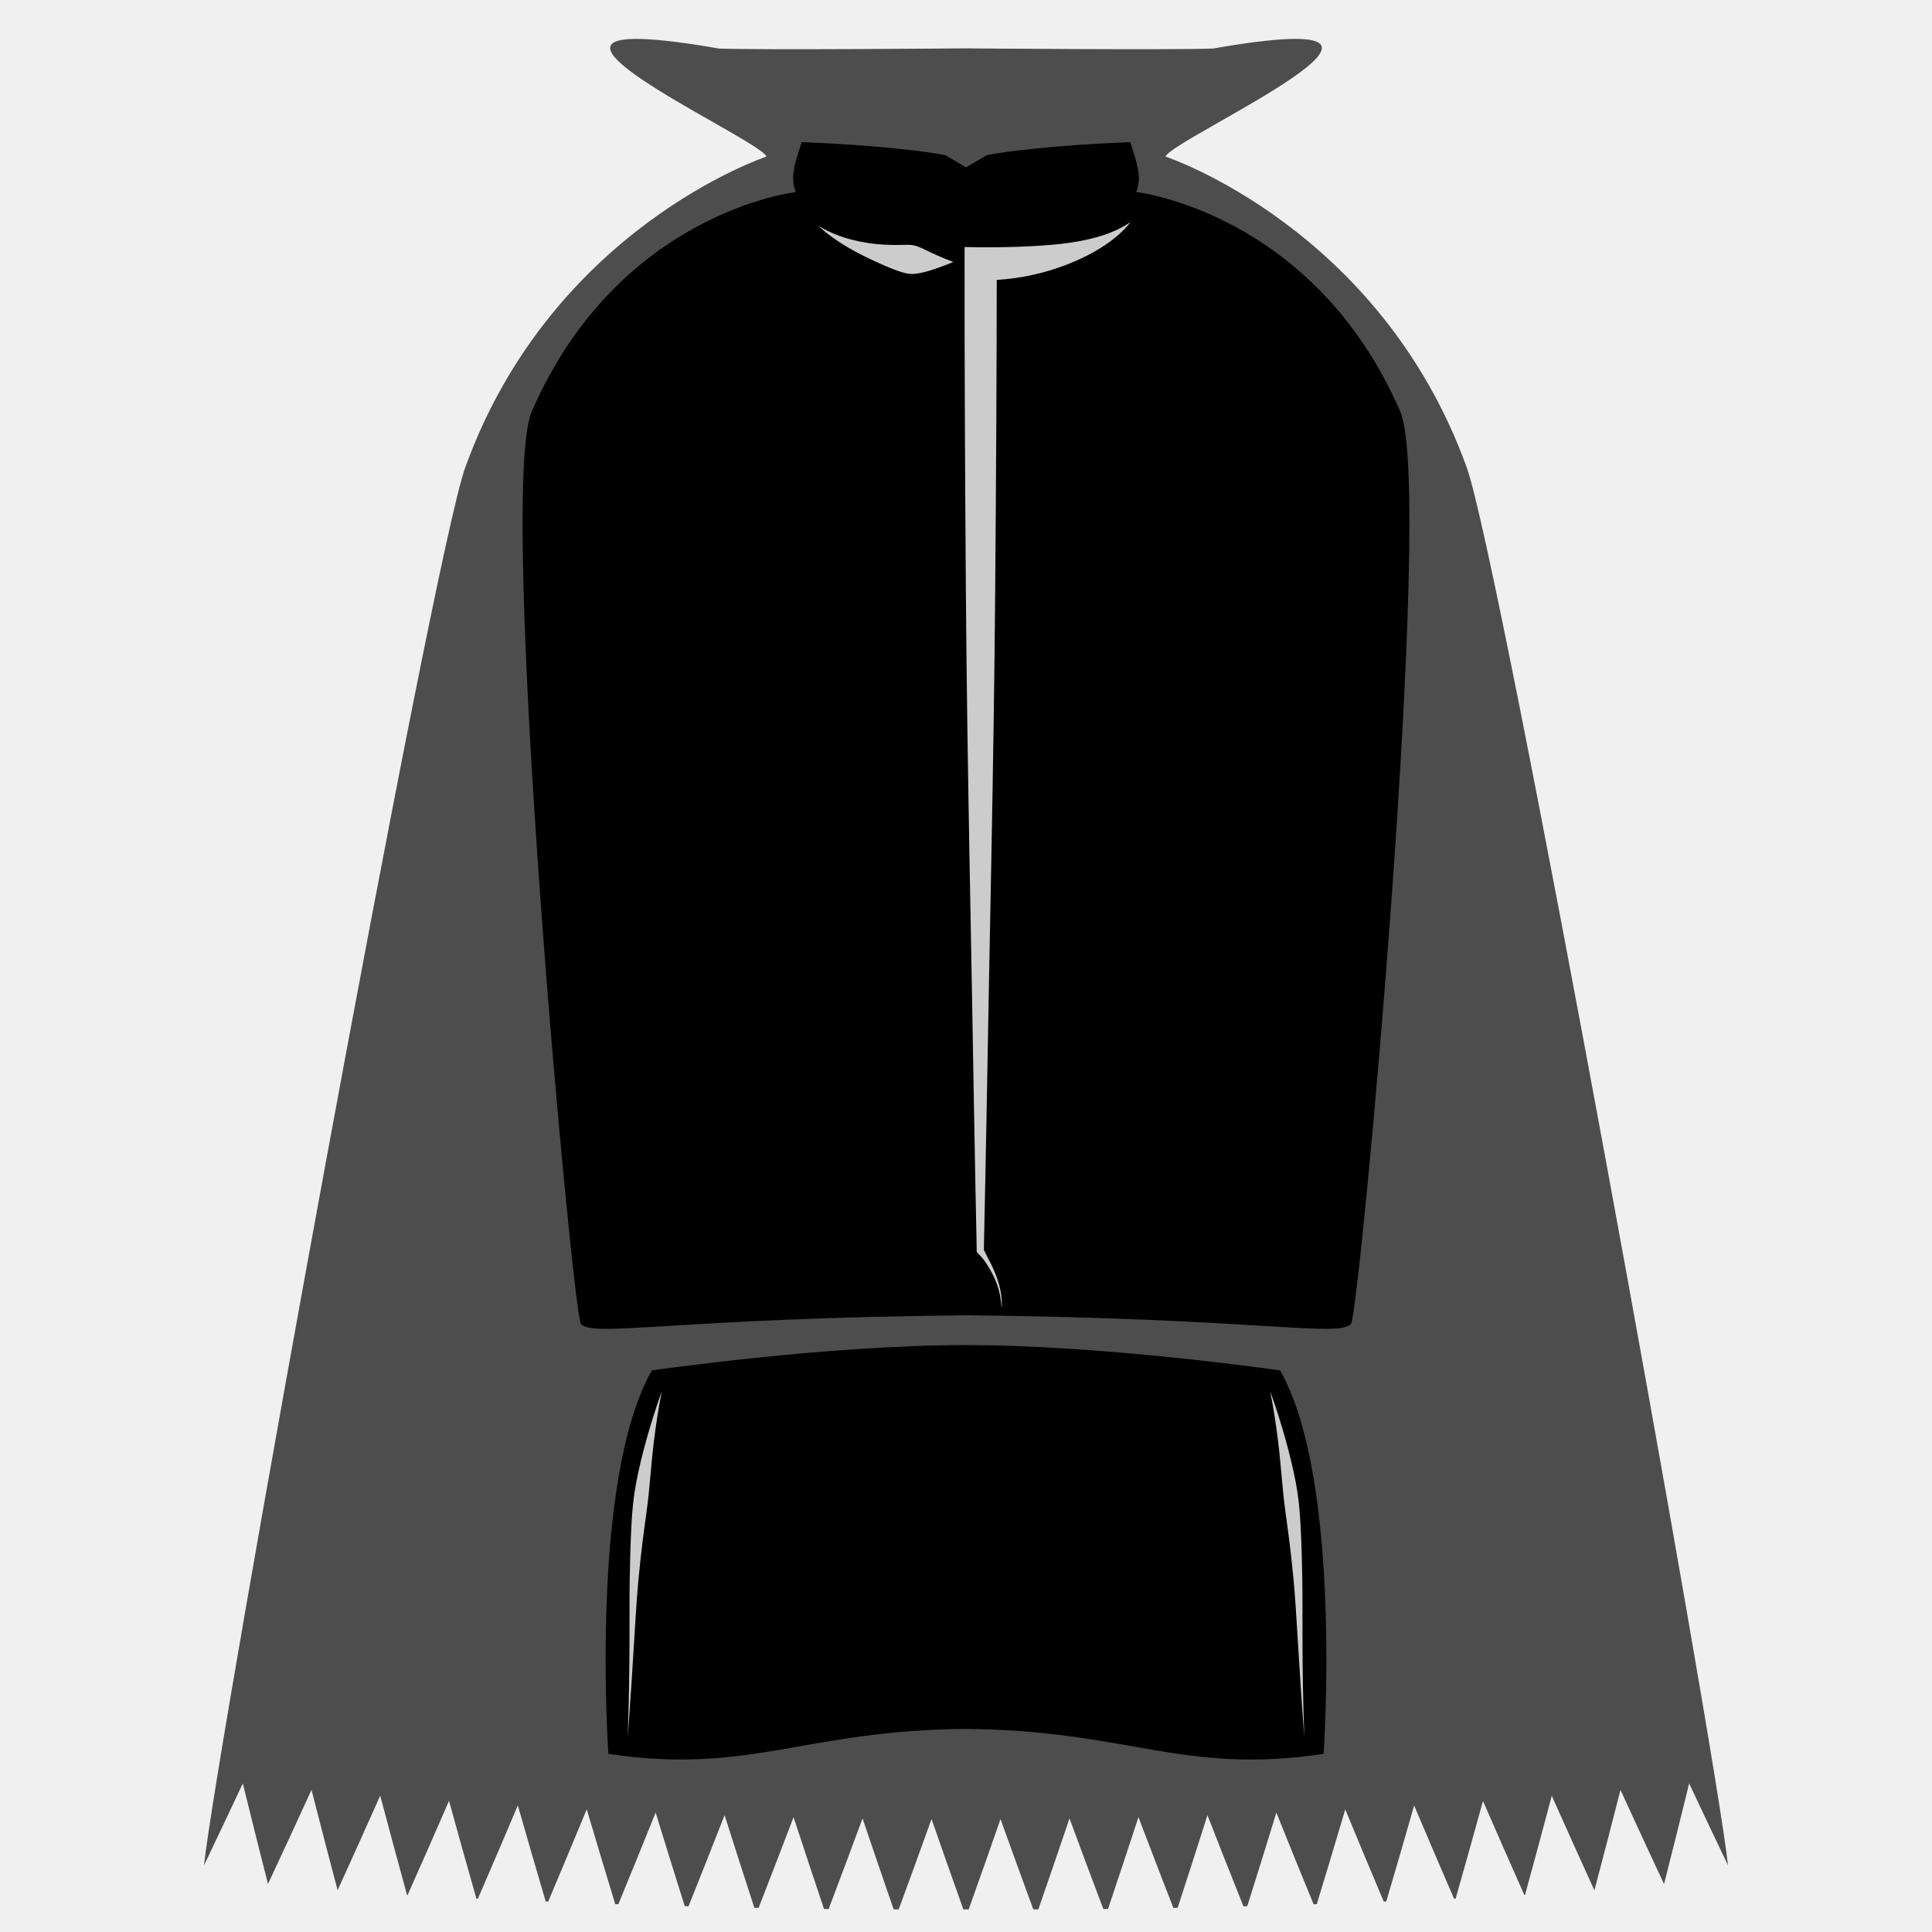
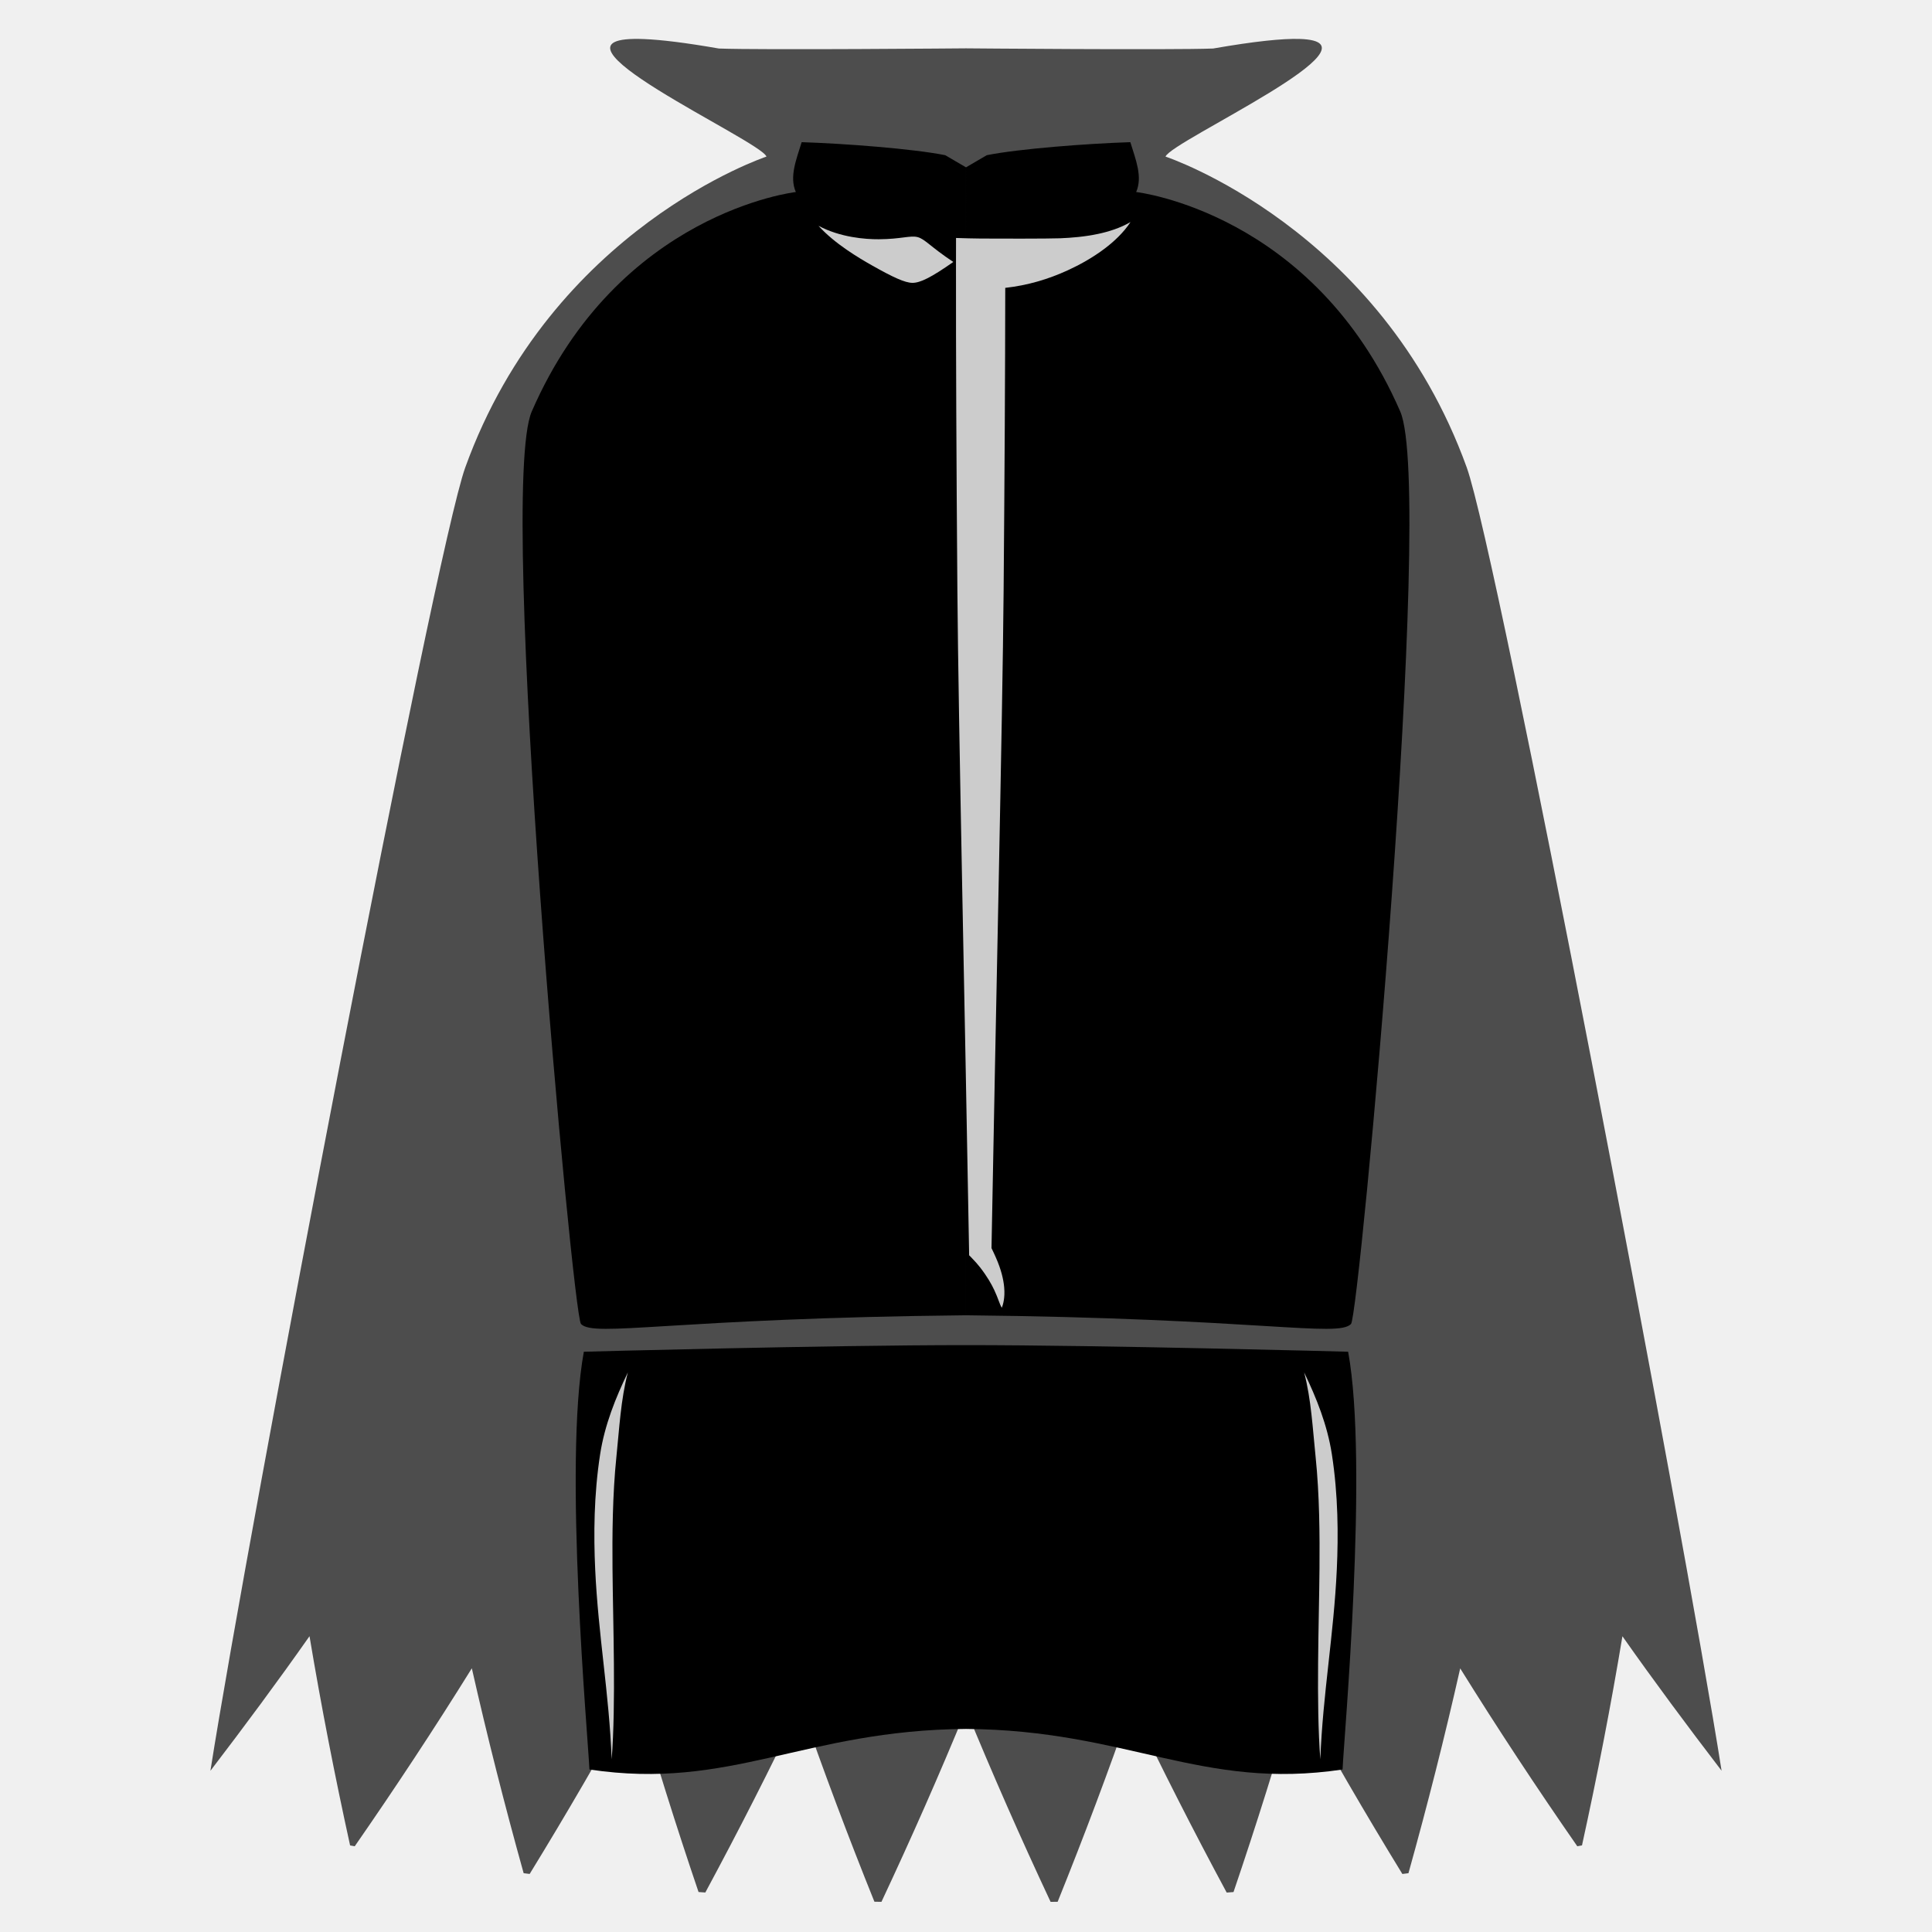
<svg xmlns="http://www.w3.org/2000/svg" xmlns:xlink="http://www.w3.org/1999/xlink" id="svg4689" version="1.1" viewBox="0 0 128 128" height="128" width="128">
  <defs id="defs4683">
    <linearGradient id="linearGradient887">
      <stop style="stop-color:#76d5a3;stop-opacity:1" offset="0" id="stop883" />
      <stop style="stop-color:#3cb215;stop-opacity:1" offset="1" id="stop885" />
    </linearGradient>
    <linearGradient xlink:href="#linearGradient887" id="linearGradient1023" gradientUnits="userSpaceOnUse" x1="25.958" y1="389.59" x2="25.958" y2="422.266" gradientTransform="translate(24.04163,0.3535534)" />
    <linearGradient id="linearGradient903-1">
      <stop style="stop-color:#6f6f6f;stop-opacity:1" offset="0" id="stop899-1" />
      <stop style="stop-color:#494949;stop-opacity:1" offset="1" id="stop901-30" />
    </linearGradient>
    <linearGradient xlink:href="#linearGradient903-1" id="linearGradient905-0" x1="70" y1="360.357" x2="79.121" y2="355" gradientUnits="userSpaceOnUse" />
    <linearGradient id="linearGradient903-4">
      <stop style="stop-color:#0958b8;stop-opacity:1" offset="0" id="stop899-14" />
      <stop style="stop-color:#0a2b8c;stop-opacity:1" offset="1" id="stop901-32" />
    </linearGradient>
    <linearGradient id="linearGradient887-4">
      <stop style="stop-color:#fff1b9;stop-opacity:1" offset="0" id="stop883-0" />
      <stop style="stop-color:#e8d376;stop-opacity:1" offset="1" id="stop885-4" />
    </linearGradient>
    <linearGradient xlink:href="#linearGradient887-4" id="linearGradient1028-4" gradientUnits="userSpaceOnUse" gradientTransform="translate(-89.89519,-137.9233)" x1="-8.886" y1="361.192" x2="-8.886" y2="383.013" />
    <linearGradient gradientTransform="translate(-50,-320)" gradientUnits="userSpaceOnUse" y2="355" x2="79.121" y1="360.357" x1="70" id="linearGradient905-2-8" xlink:href="#linearGradient903-4" />
    <clipPath clipPathUnits="userSpaceOnUse" id="clipPath1078-9">
      <path style="opacity:1;vector-effect:none;fill:#ba3420;fill-opacity:0.586;fill-rule:nonzero;stroke:#ffffff;stroke-width:0.25;stroke-linecap:round;stroke-linejoin:round;stroke-miterlimit:4;stroke-dasharray:none;stroke-dashoffset:0;stroke-opacity:0.934;paint-order:normal" d="m 9.9552727e-7,342.478 v 128 H 128 v -128 z M 49.148,343.23 a 0.625,0.625 0 0 1 0.604,0.492 c 2.744,12.691 8.251,23.433 14.139,33.973 5.887,-10.54 11.394,-21.282 14.139,-33.973 a 0.625,0.625 0 0 1 0.604,-0.492 0.625,0.625 0 0 1 0.301,0.072 l 29.896,15.893 a 0.625,0.625 0 0 1 0.178,0.963 c -11.15,12.798 -27.396,17.327 -45.002,19.441 a 0.625,0.625 0 0 1 -0.043,0.006 0.625,0.625 0 0 1 -0.02,0.002 0.625,0.625 0 0 1 -0.043,0.002 0.625,0.625 0 0 1 -0.039,-0.002 0.625,0.625 0 0 1 -0.023,0 0.625,0.625 0 0 1 -0.021,-0.002 c -0.014,-0.002 -0.027,-0.004 -0.041,-0.006 -17.606,-2.114 -33.852,-6.643 -45.002,-19.441 a 0.625,0.625 0 0 1 0.178,-0.963 l 29.896,-15.893 a 0.625,0.625 0 0 1 0.301,-0.072 z" id="path1080-4" />
    </clipPath>
  </defs>
  <g style="display:inline;opacity:1" transform="translate(0,-536.7083)" id="layer1">
    <use style="display:inline" x="0" y="0" xlink:href="#use957" id="use959" transform="translate(0,169.7083)" width="100%" height="100%" />
    <use x="0" y="0" xlink:href="#use959" id="use962" transform="matrix(-1,0,0,1,128,0)" width="100%" height="100%" />
  </g>
  <g transform="translate(0,-372)" id="layer4" style="display:inline">
    <use x="0" y="0" xlink:href="#use955" id="use957" width="100%" height="100%" transform="translate(0,5)" />
    <use x="0" y="0" xlink:href="#use953" id="use955" width="100%" height="100%" transform="translate(0,5)" />
    <use x="0" y="0" xlink:href="#use951" id="use953" width="100%" height="100%" transform="translate(0,5)" />
-     <path style="opacity:1;vector-effect:none;fill:#4d4d4d;fill-opacity:1;fill-rule:nonzero;stroke:none;stroke-width:0.25;stroke-linecap:round;stroke-linejoin:round;stroke-miterlimit:4;stroke-dasharray:none;stroke-dashoffset:0;stroke-opacity:1;paint-order:normal" clip-path="none" d="m 42.668,2.588 c -7.943,-0.324 7.723,6.714 8.113,7.786 0,0 -14.214,4.705 -19.955,20.592 -2.212,6.12 -16.464,84.723 -17.311,92.621 0.864,-1.809 1.724,-3.619 2.572,-5.432 0.546,2.223 1.102,4.445 1.668,6.666 0.971,-2.077 1.932,-4.156 2.883,-6.238 0.567,2.218 1.143,4.435 1.73,6.65 0.951,-2.086 1.891,-4.175 2.822,-6.266 0.582,2.194 1.175,4.388 1.777,6.58 0.013,7e-4 0.026,0.001 0.039,0.002 0.924,-2.077 1.838,-4.156 2.742,-6.238 0.595,2.16 1.202,4.32 1.816,6.479 0.034,0.002 0.062,0.004 0.096,0.006 0.893,-2.059 1.775,-4.12 2.648,-6.184 0.606,2.123 1.222,4.246 1.848,6.367 0.054,0.002 0.108,0.004 0.162,0.006 0.86,-2.036 1.713,-4.075 2.555,-6.115 0.62,2.097 1.25,4.191 1.889,6.285 0.068,0.002 0.137,0.004 0.205,0.006 0.832,-2.024 1.657,-4.048 2.471,-6.076 0.633,2.069 1.277,4.137 1.928,6.203 0.084,0.002 0.166,0.006 0.25,0.008 0.805,-2.011 1.604,-4.024 2.391,-6.039 0.648,2.048 1.305,4.095 1.971,6.141 0.095,0.002 0.187,0.004 0.281,0.006 0.78,-2.004 1.554,-4.008 2.316,-6.016 0.663,2.031 1.337,4.058 2.018,6.086 0.101,0.001 0.206,0.003 0.307,0.004 0.757,-2 1.507,-4.001 2.246,-6.004 0.678,2.011 1.366,4.019 2.061,6.027 0.113,3.1e-4 0.222,-2.1e-4 0.334,0 0.733,-1.993 1.46,-3.988 2.176,-5.984 0.694,1.997 1.398,3.993 2.109,5.986 0.055,-5.3e-4 0.119,5.5e-4 0.174,0 0.055,5.5e-4 0.12,-5.3e-4 0.176,0 0.712,-1.993 1.417,-3.988 2.111,-5.984 0.715,1.996 1.44,3.99 2.172,5.982 0.112,-2.1e-4 0.221,3.1e-4 0.334,0 0.696,-2.007 1.386,-4.015 2.064,-6.025 0.738,2.002 1.486,4.003 2.242,6.002 0.102,-0.001 0.207,-0.003 0.309,-0.004 0.681,-2.026 1.354,-4.053 2.018,-6.082 0.761,2.006 1.534,4.01 2.312,6.012 0.096,-0.002 0.189,-0.004 0.285,-0.006 0.666,-2.043 1.325,-4.089 1.973,-6.135 0.786,2.013 1.581,4.024 2.385,6.033 0.085,-0.002 0.169,-0.006 0.254,-0.008 0.651,-2.064 1.295,-4.13 1.928,-6.197 0.812,2.025 1.634,4.049 2.465,6.07 0.07,-0.002 0.143,-0.004 0.213,-0.006 0.638,-2.091 1.267,-4.184 1.887,-6.277 0.84,2.038 1.69,4.073 2.549,6.107 0.056,-0.002 0.11,-0.004 0.166,-0.006 0.625,-2.119 1.242,-4.238 1.848,-6.359 0.872,2.061 1.755,4.12 2.646,6.176 0.036,-0.002 0.065,-0.004 0.102,-0.006 0.614,-2.156 1.218,-4.313 1.812,-6.471 0.904,2.08 1.819,4.156 2.742,6.23 0.014,-7.7e-4 0.029,-0.003 0.043,-0.004 0.601,-2.189 1.192,-4.379 1.773,-6.57 0.932,2.091 1.872,4.178 2.824,6.264 0.586,-2.216 1.163,-4.434 1.729,-6.652 0.952,2.082 1.913,4.16 2.885,6.236 0.565,-2.222 1.12,-4.443 1.664,-6.666 0.849,1.811 1.71,3.619 2.574,5.426 C 113.634,115.664 99.385,37.086 97.174,30.967 91.432,15.08 77.219,10.374 77.219,10.374 77.664,9.149 98.063,0.13 80.369,3.215 77.539,3.323 64,3.204 64,3.204 c 0,0 -13.539,0.119 -16.369,0.012 -2.212,-0.386 -3.828,-0.581 -4.963,-0.627 z" id="path990" transform="translate(0,372)" />
+     <path style="opacity:1;vector-effect:none;fill:#4d4d4d;fill-opacity:1;fill-rule:nonzero;stroke:none;stroke-width:0.25;stroke-linecap:round;stroke-linejoin:round;stroke-miterlimit:4;stroke-dasharray:none;stroke-dashoffset:0;stroke-opacity:1;paint-order:normal" clip-path="none" d="M 86.094 2.58 C 84.968 2.547 83.134 2.733 80.369 3.215 C 77.539 3.322 64 3.203 64 3.203 C 64 3.203 50.461 3.322 47.631 3.215 C 45.419 2.829 43.803 2.634 42.668 2.588 C 34.725 2.264 50.391 9.303 50.781 10.375 C 50.781 10.375 36.568 15.08 30.826 30.967 C 28.78 36.629 16.449 101.388 13.941 117.32 C 16.19 114.376 18.393 111.41 20.506 108.402 C 21.279 113.022 22.179 117.645 23.195 122.264 C 23.297 122.283 23.4 122.301 23.502 122.32 C 26.198 118.435 28.788 114.506 31.26 110.529 C 32.284 115.061 33.433 119.586 34.693 124.104 C 34.826 124.121 34.959 124.137 35.092 124.154 C 37.543 120.157 39.889 116.123 42.117 112.049 C 43.387 116.496 44.779 120.931 46.281 125.352 C 46.431 125.364 46.581 125.371 46.73 125.383 C 48.944 121.274 51.053 117.133 53.043 112.961 C 54.556 117.324 56.19 121.67 57.932 125.994 C 58.087 125.998 58.243 125.998 58.398 126.002 C 60.378 121.783 62.251 117.538 64.004 113.268 C 65.755 117.538 67.628 121.784 69.605 126.004 C 69.761 126 69.917 126.002 70.072 125.998 C 71.816 121.673 73.451 117.328 74.965 112.965 C 76.953 117.137 79.059 121.279 81.271 125.387 C 81.422 125.375 81.572 125.366 81.723 125.354 C 83.225 120.934 84.619 116.5 85.889 112.055 C 88.115 116.127 90.46 120.161 92.91 124.156 C 93.045 124.138 93.18 124.122 93.314 124.104 C 94.574 119.588 95.72 115.064 96.742 110.535 C 99.214 114.509 101.803 118.438 104.5 122.32 C 104.604 122.301 104.707 122.281 104.811 122.262 C 105.825 117.644 106.721 113.025 107.49 108.406 C 109.604 111.411 111.808 114.374 114.059 117.314 C 111.549 101.371 99.22 36.628 97.174 30.967 C 91.432 15.08 77.219 10.375 77.219 10.375 C 77.595 9.341 92.175 2.759 86.094 2.58 z " transform="translate(0,372)" id="path990" />
    <path style="opacity:1;vector-effect:none;fill:#000000;fill-opacity:1;fill-rule:nonzero;stroke:none;stroke-width:0.206;stroke-linecap:round;stroke-linejoin:round;stroke-miterlimit:4;stroke-dasharray:none;stroke-dashoffset:0;stroke-opacity:1;paint-order:normal" d="m 63.891,416.775 c 15.993,0.161 20.315,1.228 21.029,0.475 0.452,-0.476 4.601,-45.438 2.689,-49.839 -4.733,-10.895 -14.424,-11.988 -14.424,-11.988 0.367,-0.84 -0.035,-1.79 -0.318,-2.723 -2.334,0.074 -6.067,0.358 -7.841,0.711 l -1.136,0.664 m 0,62.7 c -15.993,0.161 -20.315,1.228 -21.029,0.475 -0.452,-0.476 -4.601,-45.438 -2.689,-49.839 4.733,-10.895 14.424,-11.988 14.424,-11.988 -0.367,-0.84 0.035,-1.79 0.318,-2.723 2.334,0.074 6.067,0.358 7.841,0.711 l 1.136,0.664" id="path5060" transform="matrix(1.212977,0,0,1.212977,-13.49786,-46.39784)" clip-path="none" />
    <use x="0" y="0" xlink:href="#use949" id="use951" width="100%" height="100%" transform="translate(0,5)" />
    <use x="0" y="0" xlink:href="#path919" id="use949" width="100%" height="100%" transform="translate(0,5)" />
    <path id="path919" d="m 105.456,560.534 c 5.657,-1.319 13.108,-2.896 19.085,-6.187 L 119.591,538.045 c -5.854,2.38 -4.238,1.952 -10.6,4.411 z" style="opacity:1;vector-effect:none;fill:#a0a0a0;fill-opacity:1;fill-rule:nonzero;stroke:#000000;stroke-width:2;stroke-linecap:round;stroke-linejoin:round;stroke-miterlimit:4;stroke-dasharray:none;stroke-dashoffset:0;stroke-opacity:1;paint-order:normal" />
    <g style="opacity:1" transform="translate(-148.7811,-274.6184)" id="layer1-7" />
    <g transform="translate(-148.7811,-109.9101)" id="layer3-0" style="opacity:1" />
    <g transform="translate(-148.7811,-109.9101)" id="layer2-9" style="opacity:1" />
    <circle style="opacity:1;fill:#c18e1c;fill-opacity:1;stroke:#000000;stroke-width:0.25;stroke-linecap:round;stroke-linejoin:round" id="circle2495" cx="-22.037" cy="389.549" r="9.091" />
    <circle r="9.091" cy="413.02" cx="-22.037" id="circle2544" style="opacity:1;fill:#3db217;fill-opacity:1;stroke:#000000;stroke-width:0.25;stroke-linecap:round;stroke-linejoin:round" />
    <circle style="opacity:1;fill:#6f6f6f;fill-opacity:1;stroke:#000000;stroke-width:0.25;stroke-linecap:round;stroke-linejoin:round" id="circle2546" cx="-22.037" cy="436.49" r="9.091" />
    <circle r="9.091" cy="459.961" cx="-22.037" id="circle2548" style="opacity:1;fill:#ba3420;fill-opacity:1;stroke:#000000;stroke-width:0.25;stroke-linecap:round;stroke-linejoin:round" />
    <circle style="opacity:1;vector-effect:none;fill:#0958b8;fill-opacity:1;stroke:#000000;stroke-width:0.025;stroke-linecap:round;stroke-linejoin:round;stroke-miterlimit:4;stroke-dasharray:none;stroke-dashoffset:0;stroke-opacity:1" id="circle2550" cx="-22.037" cy="483.432" r="9.091" />
    <path d="m -38.638,389.388 c 4e-6,5.021 -4.07,9.091 -9.091,9.091 -5.021,0 -9.091,-4.07 -9.091,-9.091 10e-7,-5.021 4.07,-9.091 9.091,-9.091 5.021,0 9.091,4.07 9.091,9.091" style="opacity:1;fill:none;fill-opacity:1;stroke:#000000;stroke-width:5;stroke-linecap:round;stroke-linejoin:round;stroke-miterlimit:4;stroke-dasharray:none" id="circle2495-7" />
    <path d="m -38.638,389.388 c 4e-6,5.021 -4.07,9.091 -9.091,9.091 -5.021,0 -9.091,-4.07 -9.091,-9.091 10e-7,-5.021 4.07,-9.091 9.091,-9.091 5.021,0 9.091,4.07 9.091,9.091" style="opacity:1;fill:none;fill-opacity:1;stroke:#000000;stroke-width:5;stroke-linecap:round;stroke-linejoin:round;stroke-miterlimit:4;stroke-dasharray:none" id="circle2495-7-0" />
    <path transform="translate(3.75,213.7141)" id="path5084" d="m 64,453.154 c 38.303,-2.218 45.495,-32.576 41.182,-59.718 C 102.543,376.822 87.045,364.673 64,364.268 m 0,88.887 C 25.697,450.936 18.506,420.579 22.818,393.436 25.457,376.822 40.955,364.673 64,364.268" style="opacity:1;vector-effect:none;fill:#333333;fill-opacity:1;fill-rule:nonzero;stroke:#333333;stroke-width:1;stroke-linecap:round;stroke-linejoin:round;stroke-miterlimit:4;stroke-dasharray:none;stroke-dashoffset:0;stroke-opacity:1;paint-order:normal" />
    <use x="0" y="0" xlink:href="#use957" id="use964" transform="matrix(-1,0,0,1,128,0)" width="100%" height="100%" />
    <use x="0" y="0" xlink:href="#use955" id="use966" transform="matrix(-1,0,0,1,128,0)" width="100%" height="100%" />
    <use x="0" y="0" xlink:href="#use953" id="use968" transform="matrix(-1,0,0,1,128,0)" width="100%" height="100%" />
    <use x="0" y="0" xlink:href="#use951" id="use970" transform="matrix(-1,0,0,1,128,0)" width="100%" height="100%" />
    <use x="0" y="0" xlink:href="#use949" id="use972" transform="matrix(-1,0,0,1,128,0)" width="100%" height="100%" />
    <use x="0" y="0" xlink:href="#path919" id="use974" transform="matrix(-1,0,0,1,128,0)" width="100%" height="100%" />
-     <path style="opacity:1;vector-effect:none;fill:#3a3a3a;fill-opacity:1;fill-rule:nonzero;stroke:#000000;stroke-width:0.25;stroke-linecap:round;stroke-linejoin:round;stroke-miterlimit:4;stroke-dasharray:none;stroke-dashoffset:0;stroke-opacity:1;paint-order:normal" d="m -9.544,510.407 2.259,-6.475 2.259,6.475 z" id="path956" />
-     <path style="opacity:1;vector-effect:none;fill:#3a3a3a;fill-opacity:1;fill-rule:nonzero;stroke:#000000;stroke-width:0.25;stroke-linecap:round;stroke-linejoin:round;stroke-miterlimit:4;stroke-dasharray:none;stroke-dashoffset:0;stroke-opacity:1;paint-order:normal" d="m 47.207,490.998 c 1.104,-2.006 2.205,-4.014 3.298,-6.027 0.407,2.252 0.821,4.506 1.25,6.759 -1.522,-0.238 -3.037,-0.484 -4.547,-0.733 z m 4.547,0.733 c 1.093,-2.016 2.176,-4.036 3.241,-6.062 0.429,2.248 0.874,4.496 1.342,6.742 -1.534,-0.214 -3.061,-0.443 -4.583,-0.68 z m 4.583,0.68 c 1.066,-2.032 2.113,-4.071 3.133,-6.116 0.468,2.238 0.961,4.474 1.486,6.708 -1.546,-0.178 -3.085,-0.377 -4.619,-0.591 z m 4.619,0.591 c 1.021,-2.055 2.015,-4.118 2.973,-6.189 0.525,2.222 1.084,4.44 1.682,6.655 -1.558,-0.13 -3.11,-0.287 -4.655,-0.465 z m 4.655,0.465 c 0.959,-2.084 1.882,-4.177 2.761,-6.281 0.599,2.2 1.24,4.395 1.93,6.583 -1.57,-0.07 -3.134,-0.173 -4.692,-0.303 z m 4.692,0.303 c 0.88,-2.119 1.715,-4.249 2.498,-6.391 0.513,1.613 1.054,3.222 1.625,4.827 0.198,0.556 0.401,1.112 0.608,1.667 -0.204,6.7e-4 -0.409,5.9e-4 -0.613,-2.5e-4 -1.377,-0.006 -2.75,-0.042 -4.118,-0.103 z m 4.73,0.103 c 0.785,-2.161 1.509,-4.335 2.171,-6.518 0.803,2.134 1.667,4.257 2.594,6.364 -1.588,0.098 -3.177,0.149 -4.764,0.154 z m 4.764,-0.154 c 0.661,-2.205 1.258,-4.418 1.789,-6.636 0.925,2.084 1.914,4.152 2.966,6.198 -1.581,0.194 -3.167,0.339 -4.755,0.437 z m 4.755,-0.437 c 0.528,-2.241 0.99,-4.485 1.382,-6.728 1.049,2.023 2.163,4.023 3.343,5.998 -1.568,0.294 -3.144,0.537 -4.725,0.731 z m 4.725,-0.731 c 0.388,-2.268 0.705,-4.535 0.951,-6.797 1.175,1.95 2.415,3.872 3.723,5.762 -1.547,0.397 -3.106,0.741 -4.674,1.035 z m 4.674,-1.035 c 0.239,-2.287 0.405,-4.568 0.494,-6.84 1.301,1.865 2.67,3.697 4.107,5.492 -1.52,0.503 -3.055,0.952 -4.602,1.348 z m 4.602,-1.348 c 0.082,-2.298 0.087,-4.585 0.013,-6.859 1.429,1.769 2.927,3.499 4.495,5.187 -1.485,0.613 -2.989,1.169 -4.509,1.672 z" id="path967" transform="translate(-3.107233,26.08991)" />
-     <path transform="matrix(1.212977,0,0,1.212977,-106.8512,-68.60875)" id="path996" d="m 34.238,498.951 c 0.47,-2.62 1.108,-5.226 1.871,-7.815 0.979,2.516 1.82,5.058 2.563,7.619 -1.508,-0.009 -2.987,0.044 -4.434,0.195 z m 4.434,-0.195 c 0.765,-2.552 1.642,-5.09 2.591,-7.614 0.743,2.59 1.401,5.193 2.012,7.798 -1.56,-0.102 -3.096,-0.175 -4.604,-0.184 z m 4.604,0.184 c 0.912,-2.407 1.877,-4.804 2.86,-7.189 0.039,-0.096 0.079,-0.192 0.118,-0.287 0.611,2.615 1.188,5.233 1.772,7.852 -0.836,-0.072 -1.663,-0.145 -2.484,-0.212 -0.761,-0.059 -1.516,-0.115 -2.266,-0.164 z m 4.75,0.376 c 1.025,-2.479 2.056,-4.959 3.052,-7.445 0.584,2.614 1.191,5.225 1.861,7.83 -1.667,-0.105 -3.304,-0.245 -4.913,-0.385 z m 4.913,0.385 c 0.996,-2.499 1.943,-5.01 2.799,-7.537 0.584,2.244 1.226,4.481 1.957,6.707 0.11,0.335 0.223,0.671 0.338,1.006 -0.114,-2.3e-4 -0.227,-8.7e-4 -0.341,-0.002 -1.611,-0.008 -3.194,-0.076 -4.752,-0.174 z m 5.093,0.176 c 0.86,-2.557 1.606,-5.147 2.193,-7.747 0.877,2.518 1.896,5.007 3.095,7.436 -1.78,0.222 -3.55,0.314 -5.288,0.311 z m 5.288,-0.311 c 0.581,-2.651 0.988,-5.308 1.178,-7.947 1.187,2.369 2.564,4.666 4.167,6.858 -1.776,0.515 -3.566,0.867 -5.345,1.089 z m 5.345,-1.089 c 0.111,-1.749 0.125,-3.489 0.029,-5.213 -0.053,-0.943 -0.139,-1.878 -0.257,-2.804 1.583,2.119 3.4,4.095 5.414,5.918 -1.114,0.587 -2.272,1.106 -3.47,1.548 -0.57,0.202 -1.143,0.385 -1.717,0.552 z m 5.187,-2.099 c -0.369,-2.691 -0.983,-5.303 -1.811,-7.818 1.976,1.757 4.138,3.358 6.448,4.795 -1.442,1.139 -2.992,2.156 -4.638,3.024 z m 4.638,-3.024 c -0.869,-2.575 -1.941,-5.044 -3.185,-7.391 2.266,1.384 4.669,2.601 7.173,3.64 -1.213,1.352 -2.547,2.612 -3.989,3.75 z" style="opacity:1;vector-effect:none;fill:#cccccc;fill-opacity:1;fill-rule:nonzero;stroke:none;stroke-width:0.206;stroke-linecap:round;stroke-linejoin:round;stroke-miterlimit:4;stroke-dasharray:none;stroke-dashoffset:0;stroke-opacity:1;paint-order:normal" clip-path="none" />
-     <rect style="opacity:1;vector-effect:none;fill:#000000;fill-opacity:1;fill-rule:nonzero;stroke:none;stroke-width:0.25;stroke-linecap:round;stroke-linejoin:round;stroke-miterlimit:4;stroke-dasharray:none;stroke-dashoffset:0;stroke-opacity:1;paint-order:normal" id="rect1015" width="128" height="5" x="-128" y="351" transform="scale(-1,1)" />
-     <path clip-path="none" transform="matrix(1.212977,0,0,1.212977,-13.50497,5.755649)" id="path1082" d="m 63.896,396.372 c 8.84,0.067 11.82,2.521 19.532,1.362 0,0 1.052,-14.927 -2.375,-20.944 0,0 -9.557,-1.383 -17.157,-1.383 m 0,20.964 c -8.84,0.067 -11.82,2.521 -19.532,1.362 0,0 -1.052,-14.927 2.375,-20.944 0,0 9.557,-1.383 17.157,-1.383" style="opacity:1;vector-effect:none;fill:#000000;fill-opacity:1;fill-rule:nonzero;stroke:none;stroke-width:0.206;stroke-linecap:round;stroke-linejoin:round;stroke-miterlimit:4;stroke-dasharray:none;stroke-dashoffset:0;stroke-opacity:1;paint-order:normal" />
+     <path style="opacity:1;vector-effect:none;fill:#3a3a3a;fill-opacity:1;fill-rule:nonzero;stroke:#000000;stroke-width:0.25;stroke-linecap:round;stroke-linejoin:round;stroke-miterlimit:4;stroke-dasharray:none;stroke-dashoffset:0;stroke-opacity:1;paint-order:normal" d="m -9.544,510.407 5.353,-13.37 5.353,13.37 z" id="path956" />
+     <path style="opacity:1;vector-effect:none;fill:#3a3a3a;fill-opacity:1;fill-rule:nonzero;stroke:#000000;stroke-width:0.25;stroke-linecap:round;stroke-linejoin:round;stroke-miterlimit:4;stroke-dasharray:none;stroke-dashoffset:0;stroke-opacity:1;paint-order:normal" d="m 46.65,494.399 c 2.536,-4.096 5.07,-8.208 7.523,-12.346 1.101,4.681 2.262,9.36 3.559,14.026 -3.755,-0.489 -7.448,-1.077 -11.081,-1.68 z m 11.081,1.68 c 2.458,-4.177 4.809,-8.39 6.978,-12.651 1.302,4.605 2.767,9.187 4.471,13.735 -3.878,-0.205 -7.694,-0.595 -11.449,-1.083 z m 11.449,1.083 c 1.94,-3.877 3.714,-7.801 5.267,-11.778 0.185,-0.478 0.367,-0.956 0.545,-1.435 1.699,4.447 3.698,8.845 6.011,13.146 -2.199,0.162 -4.399,0.236 -6.593,0.225 -1.756,-0.011 -3.499,-0.066 -5.23,-0.157 z m 11.823,-0.068 c 1.658,-4.595 2.999,-9.238 3.995,-13.888 2.297,4.169 4.911,8.224 7.855,12.118 -3.913,0.895 -7.879,1.477 -11.851,1.77 z m 11.851,-1.77 c 0.968,-4.789 1.579,-9.573 1.804,-14.312 2.904,3.75 6.141,7.321 9.724,10.667 -3.757,1.543 -7.615,2.75 -11.528,3.645 z" id="path967" transform="translate(-3.107233,26.08991)" />
+     <path transform="matrix(1.212977,0,0,1.212977,-106.8512,-68.60875)" id="path996" d="m 34.642,503.016 c 1.074,-5.431 3.064,-10.763 5.443,-15.997 2.097,5.243 3.65,10.589 5.147,15.913 0.023,0.084 0.047,0.167 0.07,0.251 -0.03,-0.002 -0.06,-0.005 -0.09,-0.007 -3.856,-0.285 -7.401,-0.51 -10.571,-0.16 z m 10.66,0.167 c 2.366,-5.102 4.966,-10.17 7.255,-15.294 1.434,5.127 2.987,10.222 5.124,15.241 0.119,0.278 0.24,0.556 0.363,0.833 -0.122,-8.4e-4 -0.244,-0.002 -0.366,-0.004 -4.48,-0.031 -8.6,-0.461 -12.377,-0.776 z m 12.743,0.78 c 2.319,-5.267 4.097,-10.76 4.77,-16.194 1.997,4.284 4.628,8.335 8.192,11.889 0.589,0.579 1.201,1.141 1.835,1.688 -0.354,0.146 -0.711,0.286 -1.072,0.421 -4.714,1.636 -9.384,2.227 -13.726,2.197 z m 14.798,-2.618 c 0.52,-5.919 -0.4,-11.562 -2.345,-16.686 4.244,3.433 9.402,6.038 15.01,7.683 -3.382,3.792 -7.667,6.942 -12.665,9.002 z" style="opacity:1;vector-effect:none;fill:#cccccc;fill-opacity:1;fill-rule:nonzero;stroke:none;stroke-width:0.206;stroke-linecap:round;stroke-linejoin:round;stroke-miterlimit:4;stroke-dasharray:none;stroke-dashoffset:0;stroke-opacity:1;paint-order:normal" clip-path="none" />
+     <rect style="opacity:1;vector-effect:none;fill:#000000;fill-opacity:1;fill-rule:nonzero;stroke:none;stroke-width:0.25;stroke-linecap:round;stroke-linejoin:round;stroke-miterlimit:4;stroke-dasharray:none;stroke-dashoffset:0;stroke-opacity:1;paint-order:normal" id="rect1015" width="128" height="5" x="0" y="351" />
+     <path clip-path="none" transform="matrix(1.212977,0,0,1.212977,-13.50497,5.755649)" id="path1082" d="m 63.896,396.372 c 8.84,0.067 12.856,3.374 20.568,2.215 0.071,-1.682 1.431,-16.672 0.305,-22.817 0,0 -13.273,-0.362 -20.873,-0.362 m 0,20.964 c -8.84,0.067 -12.856,3.374 -20.568,2.215 -0.071,-1.682 -1.431,-16.672 -0.305,-22.817 0,0 13.273,-0.362 20.873,-0.362" style="opacity:1;vector-effect:none;fill:#000000;fill-opacity:1;fill-rule:nonzero;stroke:none;stroke-width:0.206;stroke-linecap:round;stroke-linejoin:round;stroke-miterlimit:4;stroke-dasharray:none;stroke-dashoffset:0;stroke-opacity:1;paint-order:normal" />
    <use x="0" y="0" xlink:href="#path996" id="use1043" transform="matrix(-1,0,0,1,-68.56013,-16.61497)" width="100%" height="100%" />
  </g>
  <g transform="translate(0,-372)" id="layer5" style="display:inline">
-     <path style="display:inline;opacity:1;vector-effect:none;fill:#cccccc;fill-opacity:1;fill-rule:nonzero;stroke:none;stroke-width:2.034;stroke-linecap:round;stroke-linejoin:round;stroke-miterlimit:4;stroke-dasharray:none;stroke-dashoffset:0;stroke-opacity:1;paint-order:normal" d="m 75.284,386.495 c -0.672,0.457 -1.444,0.755 -2.129,0.955 -0.89,0.26 -1.804,0.404 -2.582,0.492 -1.549,0.176 -3.857,0.245 -5.523,0.233 -0.368,-0.003 -0.737,-0.01 -1.105,-0.021 0,0 -9.86e-4,1.12 -9.86e-4,1.12 -0.003,6.152 0.026,13.19 0.091,21.86 0.088,11.658 0.374,23.302 0.566,34.952 0.048,2.923 0.118,5.845 0.175,8.767 0,0 0.002,0.1 0.002,0.1 0.015,0.014 0.03,0.029 0.045,0.043 0.202,0.197 0.379,0.39 0.519,0.589 0.51,0.724 0.775,1.33 0.919,1.814 0.092,0.308 0.135,0.566 0.162,0.775 0.011,0.087 0.023,0.19 0.034,0.277 0.01,0.08 0.021,0.148 0.037,0.203 -0.002,-0.056 -0.002,-0.126 -0.003,-0.206 -0.001,-0.081 -0.003,-0.174 -0.009,-0.28 -0.013,-0.213 -0.043,-0.477 -0.116,-0.797 -0.116,-0.502 -0.34,-1.142 -0.781,-1.938 -0.106,-0.192 -0.21,-0.403 -0.323,-0.629 0.059,-2.906 0.131,-5.812 0.181,-8.719 0.201,-11.65 0.496,-23.294 0.593,-34.952 0.068,-8.172 0.102,-14.894 0.107,-20.791 1.681,-0.101 3.276,-0.452 4.772,-1.013 0.795,-0.298 1.698,-0.709 2.535,-1.244 0.65,-0.415 1.324,-0.946 1.837,-1.592 z" id="path1045" transform="matrix(0.969756,0,0,0.9968153,1.89411,1.446544)" />
-     <path transform="matrix(-0.969756,0,0,0.9968153,125.8588,1.259044)" id="path1050" d="m 73.866,386.933 c -1.432,0.878 -3.152,1.143 -4.042,1.221 -1.408,0.123 -1.969,-0.021 -2.486,0.083 -0.517,0.104 -0.976,0.472 -2.683,1.101 1.612,0.642 2.432,0.82 2.917,0.793 0.475,-0.026 1.234,-0.295 2.542,-0.886 0.823,-0.372 2.57,-1.196 3.751,-2.312 z" style="display:inline;opacity:1;vector-effect:none;fill:#cccccc;fill-opacity:1;fill-rule:nonzero;stroke:none;stroke-width:2.034;stroke-linecap:round;stroke-linejoin:round;stroke-miterlimit:4;stroke-dasharray:none;stroke-dashoffset:0;stroke-opacity:1;paint-order:normal" />
-     <path style="display:inline;opacity:1;vector-effect:none;fill:#cccccc;fill-opacity:1;fill-rule:nonzero;stroke:none;stroke-width:2.034;stroke-linecap:round;stroke-linejoin:round;stroke-miterlimit:4;stroke-dasharray:none;stroke-dashoffset:0;stroke-opacity:1;paint-order:normal" d="m 94.373,402.761 c -0.182,-4.936 -0.098,-8.139 -0.135,-10.377 -0.036,-2.16 -0.1,-3.573 -0.171,-4.462 -0.074,-0.926 -0.183,-1.694 -0.422,-2.764 -0.195,-0.87 -0.696,-2.901 -1.601,-5.353 0.509,2.481 0.692,4.691 0.765,5.485 0.115,1.247 0.156,1.657 0.306,2.736 0.116,0.835 0.335,2.286 0.534,4.391 0.21,2.217 0.337,5.42 0.724,10.345 z" id="path1054" transform="matrix(-0.969756,0,0,0.9968153,133.1067,85.58153)" />
-     <path transform="matrix(0.969756,0,0,0.9968153,-5.10665,85.58153)" id="path1060" d="m 94.373,402.761 c -0.182,-4.936 -0.098,-8.139 -0.135,-10.377 -0.036,-2.16 -0.1,-3.573 -0.171,-4.462 -0.074,-0.926 -0.183,-1.694 -0.422,-2.764 -0.195,-0.87 -0.696,-2.901 -1.601,-5.353 0.509,2.481 0.692,4.691 0.765,5.485 0.115,1.247 0.156,1.657 0.306,2.736 0.116,0.835 0.335,2.286 0.534,4.391 0.21,2.217 0.337,5.42 0.724,10.345 z" style="display:inline;opacity:1;vector-effect:none;fill:#cccccc;fill-opacity:1;fill-rule:nonzero;stroke:none;stroke-width:2.034;stroke-linecap:round;stroke-linejoin:round;stroke-miterlimit:4;stroke-dasharray:none;stroke-dashoffset:0;stroke-opacity:1;paint-order:normal" />
+     <path style="display:inline;opacity:1;vector-effect:none;fill:#cccccc;fill-opacity:1;fill-rule:nonzero;stroke:none;stroke-width:2.034;stroke-linecap:round;stroke-linejoin:round;stroke-miterlimit:4;stroke-dasharray:none;stroke-dashoffset:0;stroke-opacity:1;paint-order:normal" d="m 75.284,386.495 c -0.721,0.41 -1.526,0.645 -2.207,0.787 -0.925,0.193 -1.852,0.262 -2.596,0.292 -0.774,0.031 -4.528,0.027 -5.429,0.018 -0.564,-0.006 -1.127,-0.019 -1.69,-0.038 0,0 -0.003,1.721 -0.003,1.721 -0.006,5.94 0.026,12.914 0.095,21.735 0.068,8.669 0.539,29.101 0.798,43.845 0,0 0.005,0.313 0.005,0.313 0.048,0.046 0.095,0.092 0.142,0.139 0.255,0.254 0.454,0.474 0.6,0.657 0.482,0.602 0.776,1.104 0.974,1.513 0.135,0.278 0.225,0.512 0.303,0.713 0.038,0.099 0.074,0.19 0.108,0.268 0.035,0.078 0.07,0.147 0.109,0.198 0.022,-0.065 0.044,-0.125 0.069,-0.211 0.024,-0.082 0.046,-0.178 0.065,-0.289 0.037,-0.222 0.056,-0.508 0.024,-0.859 -0.047,-0.522 -0.204,-1.182 -0.571,-1.987 -0.08,-0.175 -0.176,-0.382 -0.295,-0.618 0.271,-14.731 0.754,-35.044 0.828,-43.682 0.069,-8.043 0.106,-14.551 0.111,-20.14 1.525,-0.166 2.919,-0.565 4.278,-1.171 0.766,-0.341 1.68,-0.824 2.521,-1.444 0.628,-0.463 1.287,-1.056 1.759,-1.76 z" id="path1045" transform="matrix(0.969756,0,0,0.9968153,1.89411,1.446544)" />
+     <path transform="matrix(-0.969756,0,0,0.9968153,125.8588,1.259044)" id="path1050" d="m 73.866,386.933 c -1.482,0.771 -3.187,0.9 -4.13,0.894 -1.517,-0.009 -2.133,-0.267 -2.638,-0.143 -0.505,0.125 -0.867,0.635 -2.443,1.652 1.503,1.028 2.261,1.391 2.792,1.389 0.51,-0.002 1.333,-0.374 2.755,-1.155 0.862,-0.473 2.572,-1.451 3.663,-2.638 z" style="display:inline;opacity:1;vector-effect:none;fill:#cccccc;fill-opacity:1;fill-rule:nonzero;stroke:none;stroke-width:2.034;stroke-linecap:round;stroke-linejoin:round;stroke-miterlimit:4;stroke-dasharray:none;stroke-dashoffset:0;stroke-opacity:1;paint-order:normal" />
+     <path transform="matrix(0.969756,0,0,0.9968153,-5.10665,85.58153)" id="path1060" d="m 95.469,404.266 c 0.17,-4.363 0.92,-8.254 1.127,-12.647 0.105,-2.243 0.095,-4.911 -0.339,-7.631 -0.31,-1.947 -1.054,-3.743 -1.893,-5.436 0.487,1.821 0.582,3.723 0.78,5.584 0.274,2.581 0.286,5.294 0.268,7.45 -0.031,3.654 -0.242,8.928 0.057,12.68 z" style="display:inline;opacity:1;vector-effect:none;fill:#cccccc;fill-opacity:1;fill-rule:nonzero;stroke:none;stroke-width:2.034;stroke-linecap:round;stroke-linejoin:round;stroke-miterlimit:4;stroke-dasharray:none;stroke-dashoffset:0;stroke-opacity:1;paint-order:normal" />
+     <use x="0" y="0" xlink:href="#path1060" id="use952" transform="matrix(-1,0,0,1,128,0)" width="100%" height="100%" />
  </g>
  <g transform="translate(0,-372)" id="layer3" style="display:none" />
  <g transform="translate(0,-372)" id="layer2" />
</svg>
